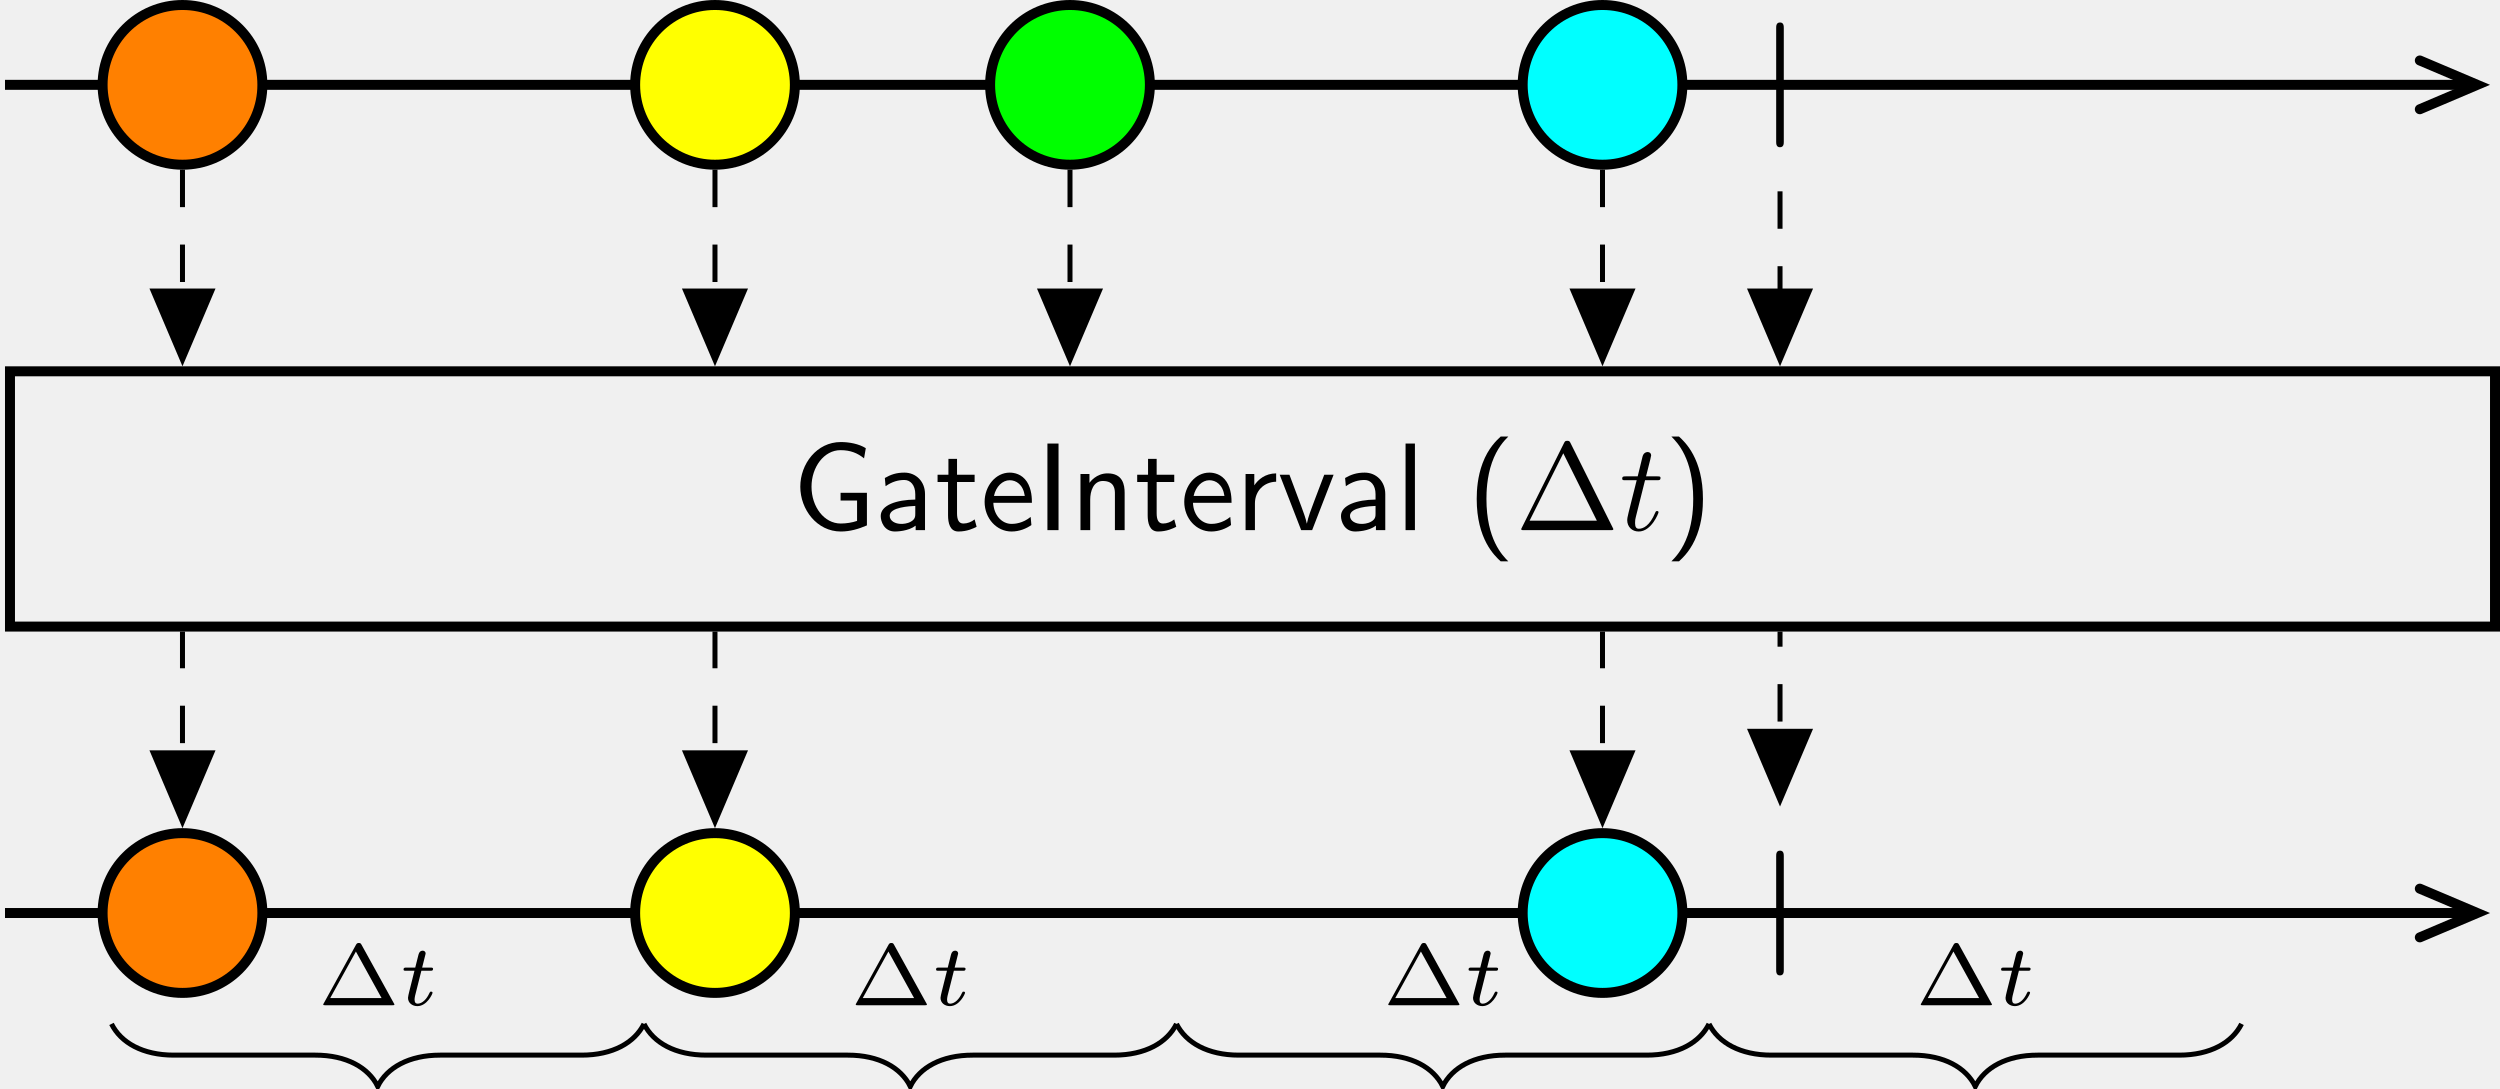
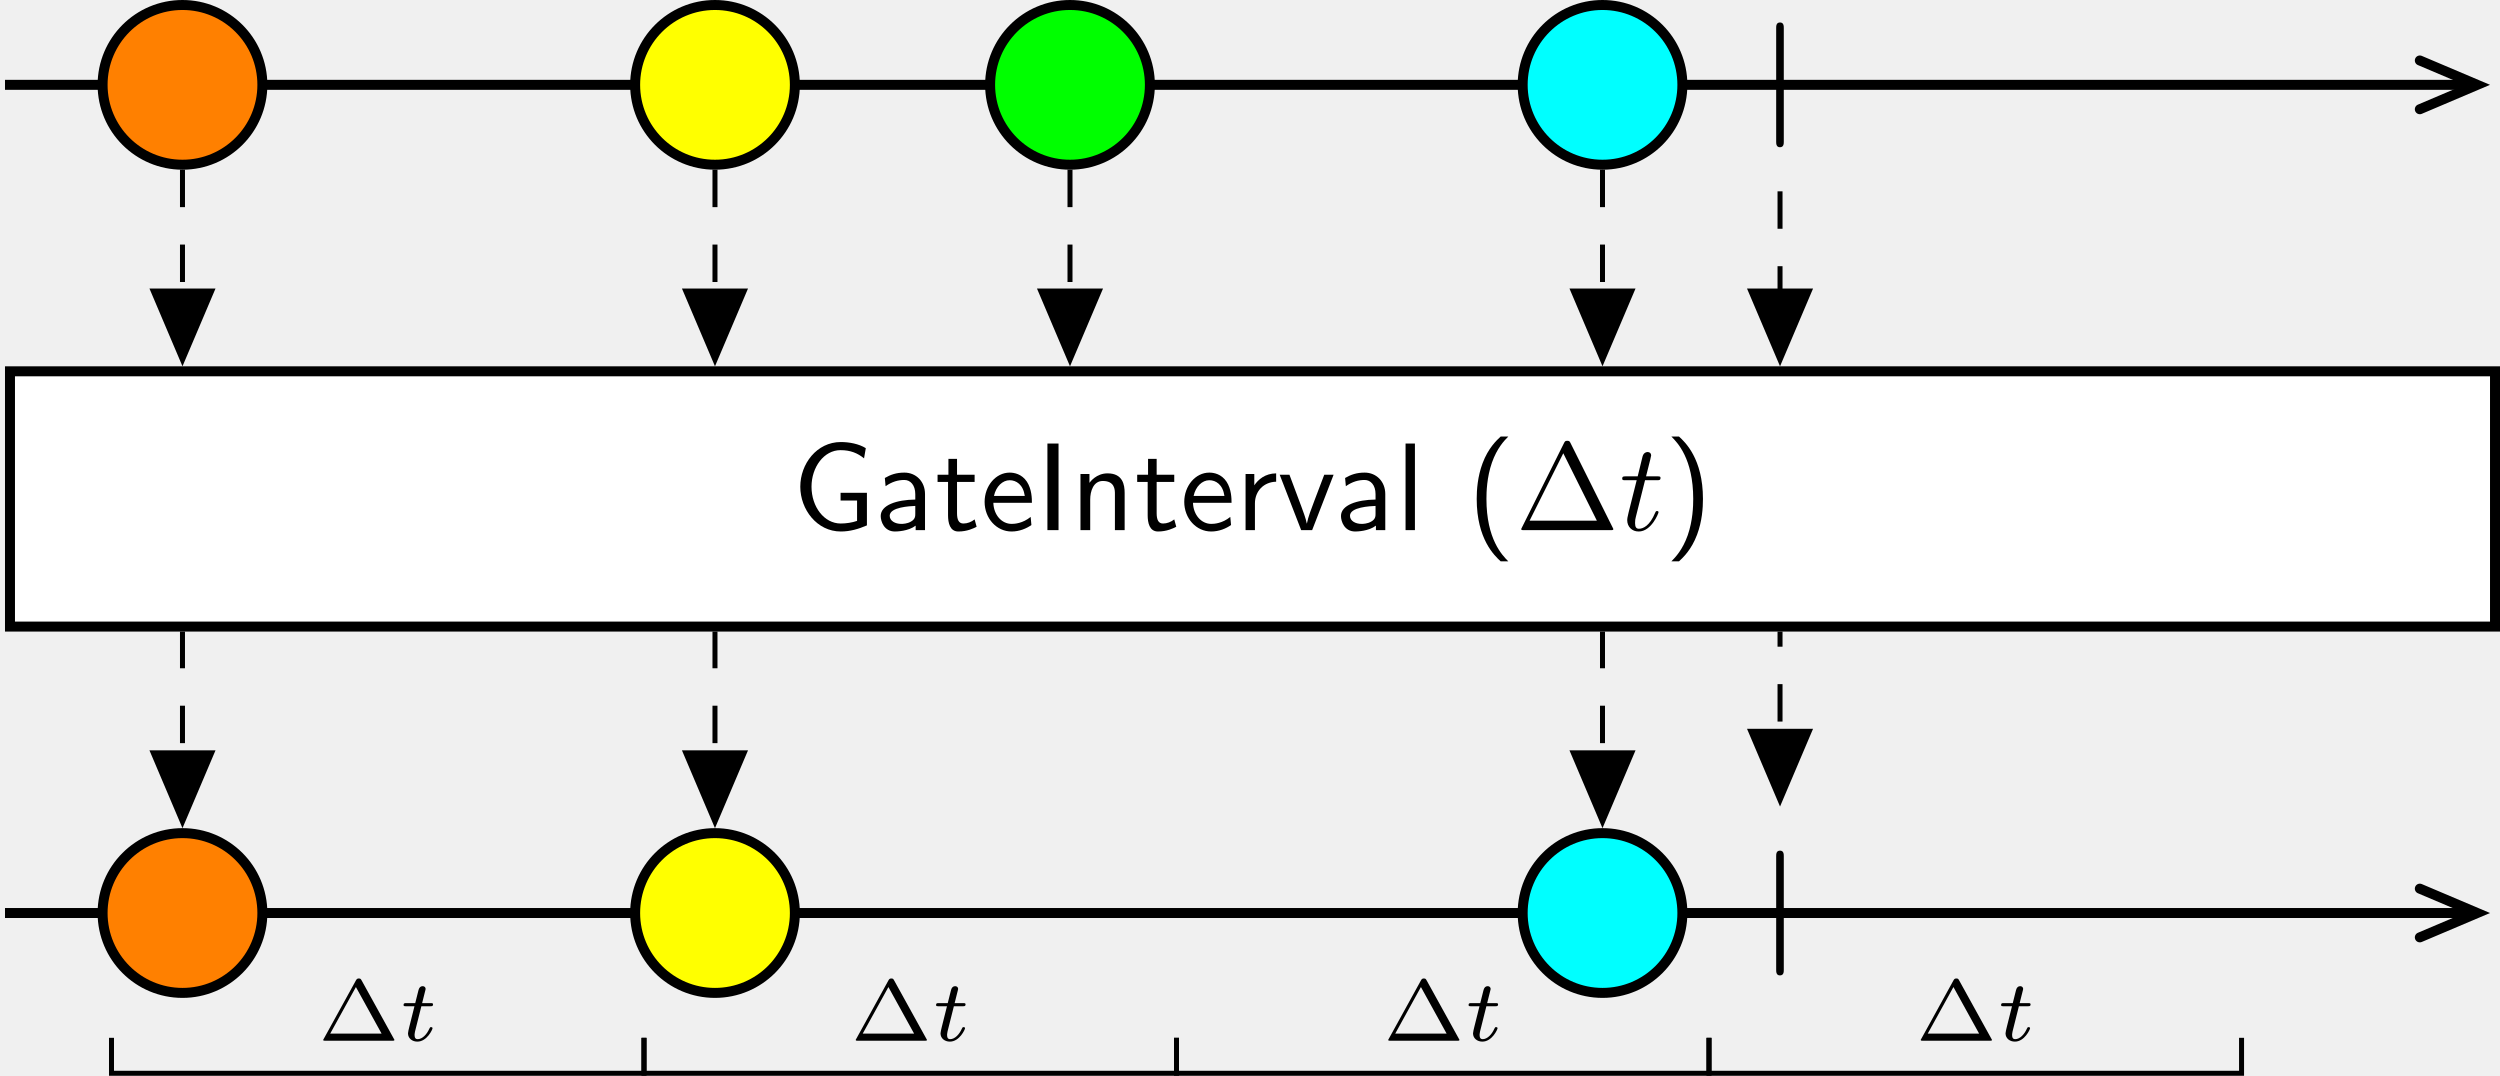
- <svg xmlns="http://www.w3.org/2000/svg" xmlns:xlink="http://www.w3.org/1999/xlink" version="1.1" width="425.193pt" height="185.185pt" viewBox="-146.288 -143.035 425.193 185.185">
+ <svg xmlns="http://www.w3.org/2000/svg" xmlns:xlink="http://www.w3.org/1999/xlink" version="1.1" width="425.193pt" height="182.964pt" viewBox="-146.288 -143.035 425.193 182.964">
  <defs>
-     <path id="g0-106" d="M1.893-7.024C1.893-7.173 1.893-7.472 1.594-7.472C1.285-7.472 1.285-7.183 1.285-7.024V2.042C1.285 2.192 1.285 2.491 1.584 2.491C1.893 2.491 1.893 2.202 1.893 2.042V-7.024Z" />
-     <path id="g3-116" d="M1.716-2.755H2.427C2.559-2.755 2.65-2.755 2.65-2.908C2.65-3.006 2.559-3.006 2.441-3.006H1.778L2.036-4.038C2.043-4.073 2.057-4.108 2.057-4.135C2.057-4.261 1.96-4.359 1.82-4.359C1.646-4.359 1.541-4.24 1.492-4.059C1.444-3.884 1.534-4.219 1.227-3.006H.516C.384-3.006 .293-3.006 .293-2.852C.293-2.755 .377-2.755 .502-2.755H1.165L.753-1.109C.711-.934 .649-.683 .649-.593C.649-.181 .997 .07 1.395 .07C2.169 .07 2.608-.907 2.608-.997S2.518-1.088 2.497-1.088C2.413-1.088 2.406-1.074 2.35-.955C2.155-.516 1.799-.126 1.416-.126C1.269-.126 1.172-.216 1.172-.467C1.172-.537 1.2-.683 1.213-.753L1.716-2.755Z" />
    <path id="g1-40" d="M2.7-7.472C2.381-7.173 1.714-6.565 1.255-5.34C.857-4.274 .787-3.218 .787-2.491C.787 .727 2.222 2.052 2.7 2.491H3.308C2.829 2.012 1.564 .727 1.564-2.491C1.564-3.049 1.594-4.214 2.002-5.39C2.411-6.545 2.979-7.143 3.308-7.472H2.7Z" />
    <path id="g1-41" d="M1.166 2.491C1.484 2.192 2.152 1.584 2.61 .359C3.009-.707 3.078-1.763 3.078-2.491C3.078-5.709 1.644-7.034 1.166-7.472H.558C1.036-6.994 2.301-5.709 2.301-2.491C2.301-1.933 2.271-.767 1.863 .408C1.455 1.564 .887 2.162 .558 2.491H1.166Z" />
    <path id="g1-71" d="M5.978-2.979H3.875V-2.361H5.191V-.737C4.792-.598 4.314-.528 3.885-.528C2.57-.528 1.554-1.853 1.554-3.467C1.554-5.031 2.55-6.386 3.866-6.386C4.672-6.386 5.24-6.147 5.748-5.729L5.888-6.545C5.33-6.894 4.553-7.034 3.895-7.034C1.973-7.034 .658-5.29 .658-3.467C.658-1.654 1.983 .11 3.895 .11C4.633 .11 5.31-.09 5.978-.379V-2.979Z" />
    <path id="g1-73" d="M1.823-6.914H.936V0H1.823V-6.914Z" />
    <path id="g1-97" d="M3.975-2.879C3.975-3.895 3.248-4.593 2.331-4.593C1.684-4.593 1.235-4.433 .767-4.164L.827-3.507C1.345-3.875 1.843-4.005 2.331-4.005C2.8-4.005 3.198-3.606 3.198-2.869V-2.441C1.704-2.421 .438-2.002 .438-1.126C.438-.697 .707 .11 1.574 .11C1.714 .11 2.65 .09 3.228-.359V0H3.975V-2.879ZM3.198-1.315C3.198-1.126 3.198-.877 2.859-.687C2.57-.508 2.192-.498 2.082-.498C1.604-.498 1.156-.727 1.156-1.146C1.156-1.843 2.77-1.913 3.198-1.933V-1.315Z" />
    <path id="g1-101" d="M4.125-2.182C4.125-2.521 4.115-3.268 3.726-3.866C3.318-4.483 2.71-4.593 2.351-4.593C1.245-4.593 .349-3.537 .349-2.252C.349-.936 1.305 .11 2.501 .11C3.128 .11 3.696-.13 4.085-.408L4.025-1.056C3.397-.538 2.74-.498 2.511-.498C1.714-.498 1.076-1.205 1.046-2.182H4.125ZM1.096-2.73C1.255-3.487 1.783-3.985 2.351-3.985C2.869-3.985 3.427-3.646 3.557-2.73H1.096Z" />
    <path id="g1-108" d="M1.554-6.914H.807V0H1.554V-6.914Z" />
    <path id="g1-110" d="M4.334-2.969C4.334-3.626 4.184-4.533 2.969-4.533C2.072-4.533 1.584-3.856 1.524-3.776V-4.483H.807V0H1.584V-2.441C1.584-3.098 1.833-3.925 2.59-3.925C3.547-3.925 3.557-3.218 3.557-2.899V0H4.334V-2.969Z" />
    <path id="g1-114" d="M1.564-2.132C1.564-3.128 2.281-3.846 3.258-3.866V-4.533C2.371-4.523 1.823-4.035 1.514-3.577V-4.483H.817V0H1.564V-2.132Z" />
    <path id="g1-116" d="M1.743-3.846H3.148V-4.423H1.743V-5.689H1.056V-4.423H.189V-3.846H1.026V-1.186C1.026-.588 1.166 .11 1.853 .11C2.55 .11 3.059-.139 3.308-.269L3.148-.857C2.889-.648 2.57-.528 2.252-.528C1.883-.528 1.743-.827 1.743-1.355V-3.846Z" />
    <path id="g1-118" d="M4.443-4.423H3.696L2.909-2.351C2.7-1.803 2.391-.996 2.311-.528H2.301C2.242-.887 1.983-1.574 1.883-1.843L.917-4.423H.139L1.853 0H2.73L4.443-4.423Z" />
-     <path id="g2-116" d="M2.052-3.985H2.989C3.188-3.985 3.288-3.985 3.288-4.184C3.288-4.294 3.188-4.294 3.009-4.294H2.132C2.491-5.709 2.54-5.908 2.54-5.968C2.54-6.137 2.421-6.237 2.252-6.237C2.222-6.237 1.943-6.227 1.853-5.878L1.465-4.294H.528C.329-4.294 .229-4.294 .229-4.105C.229-3.985 .309-3.985 .508-3.985H1.385C.667-1.156 .628-.986 .628-.807C.628-.269 1.006 .11 1.544 .11C2.56 .11 3.128-1.345 3.128-1.425C3.128-1.524 3.049-1.524 3.009-1.524C2.919-1.524 2.909-1.494 2.859-1.385C2.431-.349 1.903-.11 1.564-.11C1.355-.11 1.255-.239 1.255-.568C1.255-.807 1.275-.877 1.315-1.046L2.052-3.985Z" />
+     <path id="g0-106" d="M1.893-7.024C1.893-7.173 1.893-7.472 1.594-7.472C1.285-7.472 1.285-7.183 1.285-7.024V2.042C1.285 2.192 1.285 2.491 1.584 2.491C1.893 2.491 1.893 2.202 1.893 2.042V-7.024Z" />
    <path id="g4-1" d="M4.403-6.954C4.334-7.083 4.314-7.133 4.144-7.133S3.955-7.083 3.885-6.954L.518-.199C.468-.11 .468-.09 .468-.08C.468 0 .528 0 .687 0H7.601C7.761 0 7.821 0 7.821-.08C7.821-.09 7.821-.11 7.771-.199L4.403-6.954ZM3.826-6.137L6.506-.757H1.136L3.826-6.137Z" />
    <path id="g5-1" d="M3.494-4.812C3.424-4.937 3.403-4.972 3.264-4.972C3.18-4.972 3.11-4.951 3.048-4.84L.474-.167C.425-.091 .425-.077 .425-.07C.425 0 .481 0 .593 0H5.942C6.053 0 6.109 0 6.109-.07C6.109-.077 6.109-.091 6.06-.167L3.494-4.812ZM3.034-4.289L5.084-.572H.983L3.034-4.289Z" />
+     <path id="g2-116" d="M2.052-3.985H2.989C3.188-3.985 3.288-3.985 3.288-4.184C3.288-4.294 3.188-4.294 3.009-4.294H2.132C2.491-5.709 2.54-5.908 2.54-5.968C2.54-6.137 2.421-6.237 2.252-6.237C2.222-6.237 1.943-6.227 1.853-5.878L1.465-4.294H.528C.329-4.294 .229-4.294 .229-4.105C.229-3.985 .309-3.985 .508-3.985H1.385C.667-1.156 .628-.986 .628-.807C.628-.269 1.006 .11 1.544 .11C2.56 .11 3.128-1.345 3.128-1.425C3.128-1.524 3.049-1.524 3.009-1.524C2.919-1.524 2.909-1.494 2.859-1.385C2.431-.349 1.903-.11 1.564-.11C1.355-.11 1.255-.239 1.255-.568C1.255-.807 1.275-.877 1.315-1.046L2.052-3.985Z" />
+     <path id="g3-116" d="M1.716-2.755H2.427C2.559-2.755 2.65-2.755 2.65-2.908C2.65-3.006 2.559-3.006 2.441-3.006H1.778L2.036-4.038C2.043-4.073 2.057-4.108 2.057-4.135C2.057-4.261 1.96-4.359 1.82-4.359C1.646-4.359 1.541-4.24 1.492-4.059C1.444-3.884 1.534-4.219 1.227-3.006H.516C.384-3.006 .293-3.006 .293-2.852C.293-2.755 .377-2.755 .502-2.755H1.165L.753-1.109C.711-.934 .649-.683 .649-.593C.649-.181 .997 .07 1.395 .07C2.169 .07 2.608-.907 2.608-.997S2.518-1.088 2.497-1.088C2.413-1.088 2.406-1.074 2.35-.955C2.155-.516 1.799-.126 1.416-.126C1.269-.126 1.172-.216 1.172-.467C1.172-.537 1.2-.683 1.213-.753L1.716-2.755Z" />
  </defs>
  <g id="page1" transform="matrix(2.13 0 0 2.13 0 0)">
    <path d="M-68.281-60.379H128.875" stroke="#000" fill="none" stroke-width=".797" />
    <path d="M124.539-62.324L129.125-60.379L124.539-58.43" stroke="#000" fill="none" stroke-width=".797" stroke-linecap="round" />
    <path d="M-47.73-60.379C-47.73-63.898-50.586-66.754-54.109-66.754C-57.633-66.754-60.488-63.898-60.488-60.379C-60.488-56.855-57.633-54-54.109-54C-50.586-54-47.73-56.855-47.73-60.379Z" fill="#ff8000" />
    <path d="M-47.73-60.379C-47.73-63.898-50.586-66.754-54.109-66.754C-57.633-66.754-60.488-63.898-60.488-60.379C-60.488-56.855-57.633-54-54.109-54C-50.586-54-47.73-56.855-47.73-60.379Z" stroke="#000" fill="none" stroke-width=".797" stroke-miterlimit="10" />
    <path d="M-5.211-60.379C-5.211-63.898-8.066-66.754-11.59-66.754C-15.109-66.754-17.965-63.898-17.965-60.379C-17.965-56.855-15.109-54-11.59-54C-8.066-54-5.211-56.855-5.211-60.379Z" fill="#ff0" />
    <path d="M-5.211-60.379C-5.211-63.898-8.066-66.754-11.59-66.754C-15.109-66.754-17.965-63.898-17.965-60.379C-17.965-56.855-15.109-54-11.59-54C-8.066-54-5.211-56.855-5.211-60.379Z" stroke="#000" fill="none" stroke-width=".797" stroke-miterlimit="10" />
    <path d="M23.137-60.379C23.137-63.898 20.281-66.754 16.758-66.754C13.234-66.754 10.379-63.898 10.379-60.379C10.379-56.855 13.234-54 16.758-54C20.281-54 23.137-56.855 23.137-60.379Z" fill="#0f0" />
    <path d="M23.137-60.379C23.137-63.898 20.281-66.754 16.758-66.754C13.234-66.754 10.379-63.898 10.379-60.379C10.379-56.855 13.234-54 16.758-54C20.281-54 23.137-56.855 23.137-60.379Z" stroke="#000" fill="none" stroke-width=".797" stroke-miterlimit="10" />
    <path d="M65.656-60.379C65.656-63.898 62.801-66.754 59.278-66.754C55.758-66.754 52.903-63.898 52.903-60.379C52.903-56.855 55.758-54 59.278-54C62.801-54 65.656-56.855 65.656-60.379Z" fill="#0ff" />
    <path d="M65.656-60.379C65.656-63.898 62.801-66.754 59.278-66.754C55.758-66.754 52.903-63.898 52.903-60.379C52.903-56.855 55.758-54 59.278-54C62.801-54 65.656-56.855 65.656-60.379Z" stroke="#000" fill="none" stroke-width=".797" stroke-miterlimit="10" />
-     <g transform="matrix(1 0 0 1 40.3312 32.6879)">
-       <use x="31.529" y="-90.574" xlink:href="#g0-106" />
+     <g transform="matrix(1 0 0 1 40.3312 32.9463)">
+       <use x="31.529" y="-90.833" xlink:href="#g0-106" />
    </g>
+     <path d="M-67.883-17.121H130.543V-37.504H-67.883Z" fill="#fff" />
    <path d="M-67.883-17.121H130.543V-37.504H-67.883Z" stroke="#000" fill="none" stroke-width=".797" stroke-miterlimit="10" />
-     <g transform="matrix(1 0 0 1 -36.9647 32.6879)">
-       <use x="31.529" y="-57.51" xlink:href="#g1-71" />
-       <use x="38.171" y="-57.51" xlink:href="#g1-97" />
-       <use x="42.959" y="-57.51" xlink:href="#g1-116" />
-       <use x="46.556" y="-57.51" xlink:href="#g1-101" />
-       <use x="50.984" y="-57.51" xlink:href="#g1-73" />
-       <use x="53.752" y="-57.51" xlink:href="#g1-110" />
-       <use x="58.899" y="-57.51" xlink:href="#g1-116" />
-       <use x="62.497" y="-57.51" xlink:href="#g1-101" />
-       <use x="66.925" y="-57.51" xlink:href="#g1-114" />
-       <use x="70.328" y="-57.51" xlink:href="#g1-118" />
-       <use x="74.922" y="-57.51" xlink:href="#g1-97" />
-       <use x="79.71" y="-57.51" xlink:href="#g1-108" />
-       <use x="85.411" y="-57.51" xlink:href="#g1-40" />
-       <use x="89.285" y="-57.51" xlink:href="#g4-1" />
-       <use x="97.587" y="-57.51" xlink:href="#g2-116" />
-       <use x="101.185" y="-57.51" xlink:href="#g1-41" />
+     <g transform="matrix(1 0 0 1 -36.9647 32.9463)">
+       <use x="31.529" y="-57.769" xlink:href="#g1-71" />
+       <use x="38.171" y="-57.769" xlink:href="#g1-97" />
+       <use x="42.959" y="-57.769" xlink:href="#g1-116" />
+       <use x="46.556" y="-57.769" xlink:href="#g1-101" />
+       <use x="50.984" y="-57.769" xlink:href="#g1-73" />
+       <use x="53.752" y="-57.769" xlink:href="#g1-110" />
+       <use x="58.899" y="-57.769" xlink:href="#g1-116" />
+       <use x="62.497" y="-57.769" xlink:href="#g1-101" />
+       <use x="66.925" y="-57.769" xlink:href="#g1-114" />
+       <use x="70.328" y="-57.769" xlink:href="#g1-118" />
+       <use x="74.922" y="-57.769" xlink:href="#g1-97" />
+       <use x="79.71" y="-57.769" xlink:href="#g1-108" />
+       <use x="85.411" y="-57.769" xlink:href="#g1-40" />
+       <use x="89.285" y="-57.769" xlink:href="#g4-1" />
+       <use x="97.587" y="-57.769" xlink:href="#g2-116" />
+       <use x="101.185" y="-57.769" xlink:href="#g1-41" />
    </g>
    <path d="M-68.281 5.75H128.875" stroke="#000" fill="none" stroke-width=".797" stroke-miterlimit="10" />
    <path d="M124.539 3.805L129.125 5.75L124.539 7.695" stroke="#000" fill="none" stroke-width=".797" stroke-miterlimit="10" stroke-linecap="round" />
    <path d="M-47.73 5.75C-47.73 2.227-50.586-.629-54.109-.629C-57.633-.629-60.488 2.227-60.488 5.75C-60.488 9.273-57.633 12.129-54.109 12.129C-50.586 12.129-47.73 9.273-47.73 5.75Z" fill="#ff8000" />
    <path d="M-47.73 5.75C-47.73 2.227-50.586-.629-54.109-.629C-57.633-.629-60.488 2.227-60.488 5.75C-60.488 9.273-57.633 12.129-54.109 12.129C-50.586 12.129-47.73 9.273-47.73 5.75Z" stroke="#000" fill="none" stroke-width=".797" stroke-miterlimit="10" />
-     <path d="M-59.777 14.605C-59.031 16.102-57.289 17.098-54.797 17.098H-43.5C-41.008 17.098-39.266 18.094-38.52 19.59C-37.77 18.094-36.027 17.098-33.535 17.098H-22.238C-19.75 17.098-18.004 16.102-17.258 14.605" stroke="#000" fill="none" stroke-width=".399" stroke-miterlimit="10" />
-     <g transform="matrix(1 0 0 1 -74.8247 37.5613)">
-       <use x="31.529" y="-24.446" xlink:href="#g5-1" />
-       <use x="38.074" y="-24.446" xlink:href="#g3-116" />
-     </g>
-     <path d="M-17.258 14.605C-16.512 16.102-14.766 17.098-12.277 17.098H-.981C1.512 17.098 3.254 18.094 4.004 19.59C4.75 18.094 6.492 17.098 8.984 17.098H20.281C22.773 17.098 24.516 16.102 25.262 14.605" stroke="#000" fill="none" stroke-width=".399" stroke-miterlimit="10" />
-     <g transform="matrix(1 0 0 1 -32.30448 37.5613)">
-       <use x="31.529" y="-24.446" xlink:href="#g5-1" />
-       <use x="38.074" y="-24.446" xlink:href="#g3-116" />
-     </g>
    <path d="M-5.211 5.75C-5.211 2.227-8.066-.629-11.59-.629C-15.109-.629-17.965 2.227-17.965 5.75C-17.965 9.273-15.109 12.129-11.59 12.129C-8.066 12.129-5.211 9.273-5.211 5.75Z" fill="#ff0" />
    <path d="M-5.211 5.75C-5.211 2.227-8.066-.629-11.59-.629C-15.109-.629-17.965 2.227-17.965 5.75C-17.965 9.273-15.109 12.129-11.59 12.129C-8.066 12.129-5.211 9.273-5.211 5.75Z" stroke="#000" fill="none" stroke-width=".797" stroke-miterlimit="10" />
-     <path d="M25.262 14.605C26.008 16.102 27.754 17.098 30.242 17.098H41.543C44.031 17.098 45.774 18.094 46.524 19.59C47.27 18.094 49.012 17.098 51.504 17.098H62.801C65.293 17.098 67.035 16.102 67.781 14.605" stroke="#000" fill="none" stroke-width=".399" stroke-miterlimit="10" />
-     <g transform="matrix(1 0 0 1 10.2157 37.5613)">
-       <use x="31.529" y="-24.446" xlink:href="#g5-1" />
-       <use x="38.074" y="-24.446" xlink:href="#g3-116" />
-     </g>
    <path d="M65.656 5.75C65.656 2.227 62.801-.629 59.278-.629C55.758-.629 52.903 2.227 52.903 5.75C52.903 9.273 55.758 12.129 59.278 12.129C62.801 12.129 65.656 9.273 65.656 5.75Z" fill="#0ff" />
    <path d="M65.656 5.75C65.656 2.227 62.801-.629 59.278-.629C55.758-.629 52.903 2.227 52.903 5.75C52.903 9.273 55.758 12.129 59.278 12.129C62.801 12.129 65.656 9.273 65.656 5.75Z" stroke="#000" fill="none" stroke-width=".797" stroke-miterlimit="10" />
-     <path d="M67.781 14.605C68.531 16.102 70.274 17.098 72.766 17.098H84.063C86.551 17.098 88.297 18.094 89.043 19.59C89.789 18.094 91.535 17.098 94.024 17.098H105.321C107.813 17.098 109.555 16.102 110.305 14.605" stroke="#000" fill="none" stroke-width=".399" stroke-miterlimit="10" />
-     <g transform="matrix(1 0 0 1 52.736 37.5613)">
-       <use x="31.529" y="-24.446" xlink:href="#g5-1" />
-       <use x="38.074" y="-24.446" xlink:href="#g3-116" />
+     <g transform="matrix(1 0 0 1 40.3312 32.94632)">
+       <use x="31.529" y="-24.705" xlink:href="#g0-106" />
    </g>
-     <g transform="matrix(1 0 0 1 40.3312 32.68789)">
-       <use x="31.529" y="-24.446" xlink:href="#g0-106" />
+     <path d="M-59.777 15.715V18.547H-17.258V15.715" stroke="#000" fill="none" stroke-width=".399" stroke-miterlimit="10" />
+     <g transform="matrix(1 0 0 1 -74.8247 40.6546)">
+       <use x="31.529" y="-24.705" xlink:href="#g5-1" />
+       <use x="38.074" y="-24.705" xlink:href="#g3-116" />
+     </g>
+     <path d="M-17.258 15.715V18.547H25.262V15.715" stroke="#000" fill="none" stroke-width=".399" stroke-miterlimit="10" />
+     <g transform="matrix(1 0 0 1 -32.30448 40.6546)">
+       <use x="31.529" y="-24.705" xlink:href="#g5-1" />
+       <use x="38.074" y="-24.705" xlink:href="#g3-116" />
+     </g>
+     <path d="M25.262 15.715V18.547H67.781V15.715" stroke="#000" fill="none" stroke-width=".399" stroke-miterlimit="10" />
+     <g transform="matrix(1 0 0 1 10.2157 40.6546)">
+       <use x="31.529" y="-24.705" xlink:href="#g5-1" />
+       <use x="38.074" y="-24.705" xlink:href="#g3-116" />
+     </g>
+     <path d="M67.781 15.715V18.547H110.305V15.715" stroke="#000" fill="none" stroke-width=".399" stroke-miterlimit="10" />
+     <g transform="matrix(1 0 0 1 52.736 40.6546)">
+       <use x="31.529" y="-24.705" xlink:href="#g5-1" />
+       <use x="38.074" y="-24.705" xlink:href="#g3-116" />
    </g>
    <path d="M-54.109-53.602V-38.711" stroke="#000" fill="none" stroke-width=".399" stroke-miterlimit="10" stroke-dasharray="2.989 2.989" />
    <path d="M-51.773-43.914L-54.109-38.414L-56.445-43.914Z" />
    <path d="M-51.773-43.914L-54.109-38.414L-56.445-43.914Z" stroke="#000" fill="none" stroke-width=".399" stroke-miterlimit="10" />
    <path d="M-11.59-53.602V-38.711" stroke="#000" fill="none" stroke-width=".399" stroke-miterlimit="10" stroke-dasharray="2.989 2.989" />
    <path d="M-9.254-43.914L-11.59-38.414L-13.926-43.914Z" />
    <path d="M-9.254-43.914L-11.59-38.414L-13.926-43.914Z" stroke="#000" fill="none" stroke-width=".399" stroke-miterlimit="10" />
    <path d="M16.758-53.602V-38.711" stroke="#000" fill="none" stroke-width=".399" stroke-miterlimit="10" stroke-dasharray="2.989 2.989" />
    <path d="M19.094-43.914L16.758-38.414L14.422-43.914Z" />
    <path d="M19.094-43.914L16.758-38.414L14.422-43.914Z" stroke="#000" fill="none" stroke-width=".399" stroke-miterlimit="10" />
    <path d="M59.277-53.602V-38.711" stroke="#000" fill="none" stroke-width=".399" stroke-miterlimit="10" stroke-dasharray="2.989 2.989" />
    <path d="M61.613-43.914L59.277-38.414L56.941-43.914Z" />
    <path d="M61.613-43.914L59.277-38.414L56.941-43.914Z" stroke="#000" fill="none" stroke-width=".399" stroke-miterlimit="10" />
    <path d="M73.453-51.875V-38.711" stroke="#000" fill="none" stroke-width=".399" stroke-miterlimit="10" stroke-dasharray="2.989 2.989" />
    <path d="M75.789-43.914L73.453-38.414L71.117-43.914Z" />
    <path d="M75.789-43.914L73.453-38.414L71.117-43.914Z" stroke="#000" fill="none" stroke-width=".399" stroke-miterlimit="10" />
    <path d="M-54.109-1.836V-16.723" stroke="#000" fill="none" stroke-width=".399" stroke-miterlimit="10" stroke-dasharray="2.989 2.989" />
    <path d="M-51.773-7.039L-54.109-1.535L-56.445-7.039Z" />
    <path d="M-51.773-7.039L-54.109-1.535L-56.445-7.039Z" stroke="#000" fill="none" stroke-width=".399" stroke-miterlimit="10" />
    <path d="M-11.59-1.836V-16.723" stroke="#000" fill="none" stroke-width=".399" stroke-miterlimit="10" stroke-dasharray="2.989 2.989" />
    <path d="M-9.254-7.039L-11.59-1.535L-13.926-7.039Z" />
    <path d="M-9.254-7.039L-11.59-1.535L-13.926-7.039Z" stroke="#000" fill="none" stroke-width=".399" stroke-miterlimit="10" />
    <path d="M59.277-1.836V-16.723" stroke="#000" fill="none" stroke-width=".399" stroke-miterlimit="10" stroke-dasharray="2.989 2.989" />
    <path d="M61.613-7.039L59.277-1.535L56.941-7.039Z" />
    <path d="M61.613-7.039L59.277-1.535L56.941-7.039Z" stroke="#000" fill="none" stroke-width=".399" stroke-miterlimit="10" />
    <path d="M73.453-3.559V-16.723" stroke="#000" fill="none" stroke-width=".399" stroke-miterlimit="10" stroke-dasharray="2.989 2.989" />
    <path d="M75.789-8.762L73.453-3.262L71.117-8.762Z" />
    <path d="M75.789-8.762L73.453-3.262L71.117-8.762Z" stroke="#000" fill="none" stroke-width=".399" stroke-miterlimit="10" />
  </g>
</svg>
